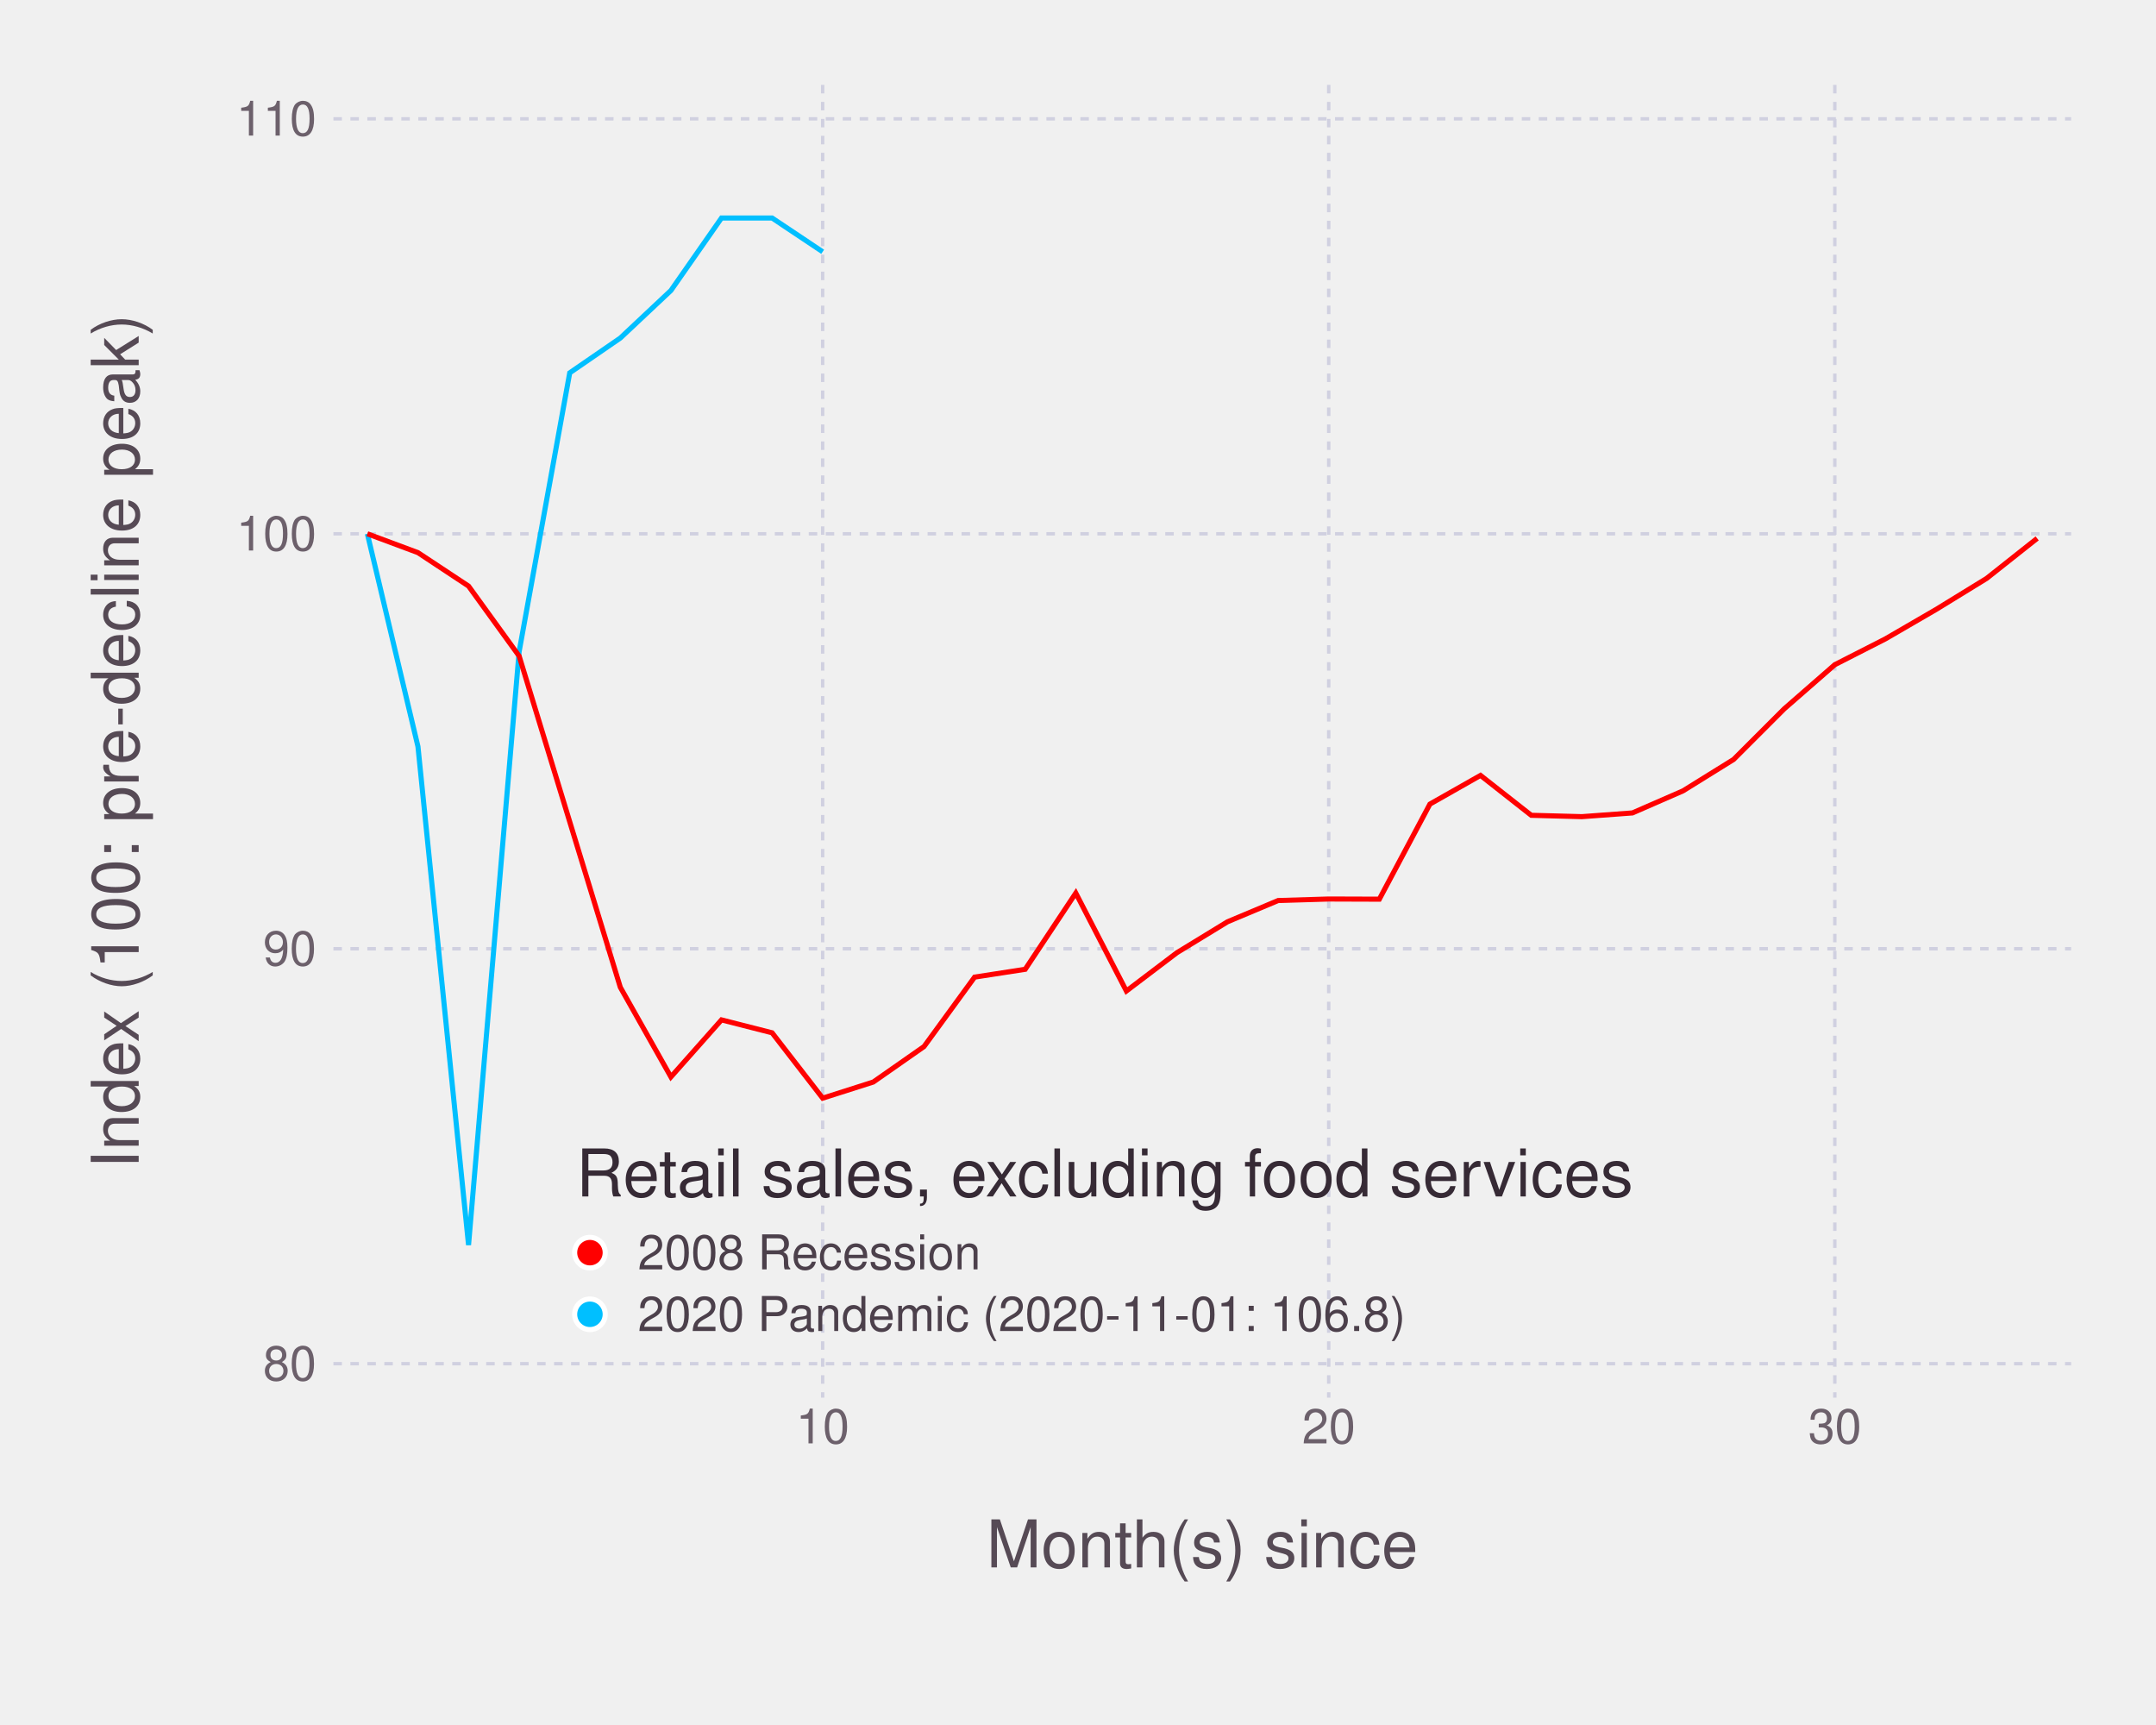
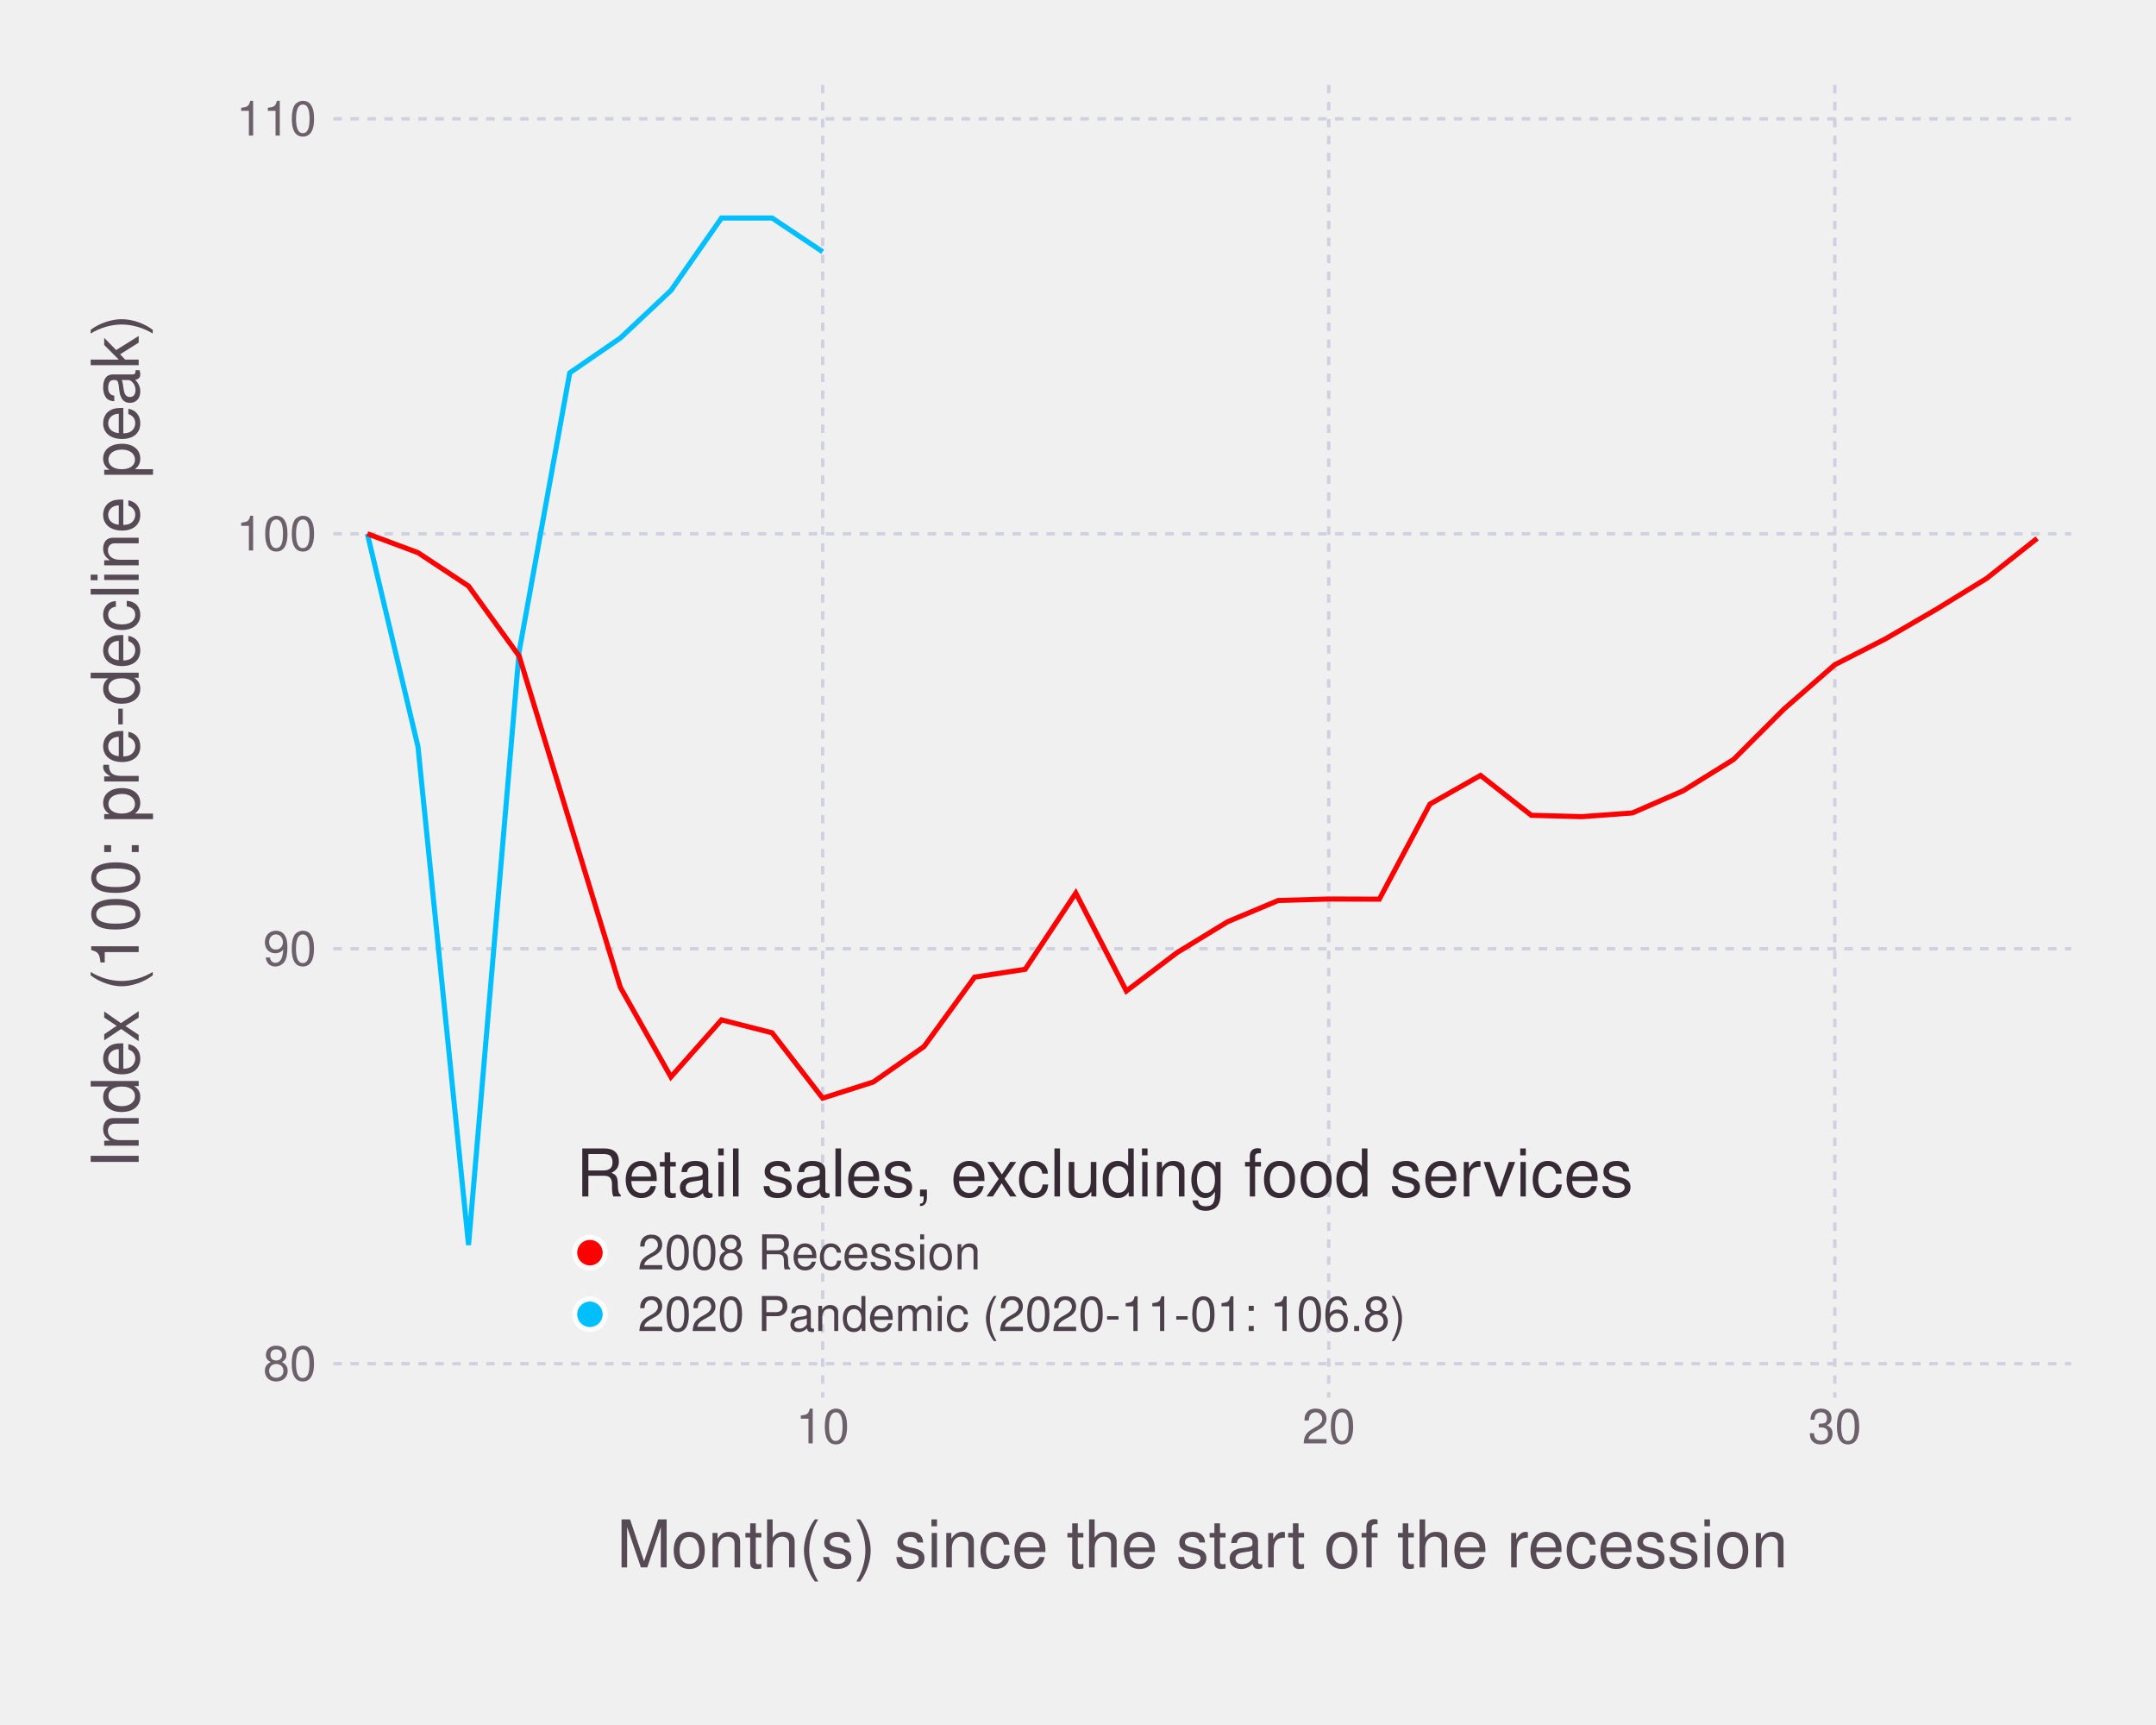
<svg xmlns="http://www.w3.org/2000/svg" version="1.2" width="127mm" height="101.6mm" viewBox="0 0 127 101.6" stroke="none" fill="#000000" stroke-width="0.3" font-size="3.88">
  <defs>
    <marker id="arrow" markerWidth="15" markerHeight="7" refX="5" refY="3.5" orient="auto" markerUnits="strokeWidth">
      <path d="M0,0 L15,3.5 L0,7 z" stroke="context-stroke" fill="context-stroke" />
    </marker>
  </defs>
-   <g class="plotroot xscalable yscalable" id="img-f0504f0a-1">
-     <g font-size="3.88" font-family="'PT Sans','Helvetica Neue','Helvetica',sans-serif" fill="#564A55" stroke="#000000" stroke-opacity="0.000" id="img-f0504f0a-2">
+   <g class="plotroot xscalable yscalable" id="img-13fbaaf7-1">
+     <g font-size="3.88" font-family="'PT Sans','Helvetica Neue','Helvetica',sans-serif" fill="#564A55" stroke="#000000" stroke-opacity="0.000" id="img-13fbaaf7-2">
      <g transform="translate(70.82,89.99)">
        <g class="primitive">
-           <text text-anchor="middle" dy="0.6em">Month(s) since</text>
+           <text text-anchor="middle" dy="0.6em">Month(s) since the start of the recession</text>
        </g>
      </g>
    </g>
-     <g class="guide xlabels" font-size="2.82" font-family="'PT Sans Caption','Helvetica Neue','Helvetica',sans-serif" fill="#6C606B" id="img-f0504f0a-3">
+     <g class="guide xlabels" font-size="2.82" font-family="'PT Sans Caption','Helvetica Neue','Helvetica',sans-serif" fill="#6C606B" id="img-13fbaaf7-3">
      <g transform="translate(48.46,83.32)">
        <g class="primitive">
          <text text-anchor="middle" dy="0.6em">10</text>
        </g>
      </g>
      <g transform="translate(78.27,83.32)">
        <g class="primitive">
          <text text-anchor="middle" dy="0.6em">20</text>
        </g>
      </g>
      <g transform="translate(108.08,83.32)">
        <g class="primitive">
          <text text-anchor="middle" dy="0.6em">30</text>
        </g>
      </g>
    </g>
-     <g clip-path="url(#img-f0504f0a-4)">
-       <g id="img-f0504f0a-5">
-         <g pointer-events="visible" stroke-width="0.3" fill="#000000" fill-opacity="0.000" stroke="#000000" stroke-opacity="0.000" class="guide background" id="img-f0504f0a-6">
-           <g transform="translate(70.82,43.66)" id="img-f0504f0a-7">
+     <g clip-path="url(#img-13fbaaf7-4)">
+       <g id="img-13fbaaf7-5">
+         <g pointer-events="visible" stroke-width="0.3" fill="#000000" fill-opacity="0.000" stroke="#000000" stroke-opacity="0.000" class="guide background" id="img-13fbaaf7-6">
+           <g transform="translate(70.82,43.66)" id="img-13fbaaf7-7">
            <path d="M-51.18,-38.66 L51.18,-38.66 51.18,38.66 -51.18,38.66  z" class="primitive" />
          </g>
        </g>
-         <g class="guide ygridlines xfixed" stroke-dasharray="0.5,0.5" stroke-width="0.2" stroke="#D0D0E0" id="img-f0504f0a-8">
-           <g transform="translate(70.82,80.32)" id="img-f0504f0a-9">
+         <g class="guide ygridlines xfixed" stroke-dasharray="0.5,0.5" stroke-width="0.2" stroke="#D0D0E0" id="img-13fbaaf7-8">
+           <g transform="translate(70.82,80.32)" id="img-13fbaaf7-9">
            <path fill="none" d="M-51.18,0 L51.18,0 " class="primitive" />
          </g>
-           <g transform="translate(70.82,55.88)" id="img-f0504f0a-10">
+           <g transform="translate(70.82,55.88)" id="img-13fbaaf7-10">
            <path fill="none" d="M-51.18,0 L51.18,0 " class="primitive" />
          </g>
-           <g transform="translate(70.82,31.44)" id="img-f0504f0a-11">
+           <g transform="translate(70.82,31.44)" id="img-13fbaaf7-11">
            <path fill="none" d="M-51.18,0 L51.18,0 " class="primitive" />
          </g>
-           <g transform="translate(70.82,7)" id="img-f0504f0a-12">
+           <g transform="translate(70.82,7)" id="img-13fbaaf7-12">
            <path fill="none" d="M-51.18,0 L51.18,0 " class="primitive" />
          </g>
        </g>
-         <g class="guide xgridlines yfixed" stroke-dasharray="0.5,0.5" stroke-width="0.2" stroke="#D0D0E0" id="img-f0504f0a-13">
-           <g transform="translate(48.46,43.66)" id="img-f0504f0a-14">
+         <g class="guide xgridlines yfixed" stroke-dasharray="0.5,0.5" stroke-width="0.2" stroke="#D0D0E0" id="img-13fbaaf7-13">
+           <g transform="translate(48.46,43.66)" id="img-13fbaaf7-14">
            <path fill="none" d="M0,-38.66 L0,38.66 " class="primitive" />
          </g>
-           <g transform="translate(78.27,43.66)" id="img-f0504f0a-15">
+           <g transform="translate(78.27,43.66)" id="img-13fbaaf7-15">
            <path fill="none" d="M0,-38.66 L0,38.66 " class="primitive" />
          </g>
-           <g transform="translate(108.08,43.66)" id="img-f0504f0a-16">
+           <g transform="translate(108.08,43.66)" id="img-13fbaaf7-16">
            <path fill="none" d="M0,-38.66 L0,38.66 " class="primitive" />
          </g>
        </g>
-         <g class="plotpanel" id="img-f0504f0a-17">
-           <g stroke-width="0.3" fill="#000000" fill-opacity="0.000" class="geometry" id="img-f0504f0a-18">
-             <g class="color_RGB{N0f8}(0.0,0.749,1.0)" stroke-dasharray="none" stroke="#00BFFF" id="img-f0504f0a-19">
-               <g transform="translate(35.05,28.66)" id="img-f0504f0a-20">
+         <g class="plotpanel" id="img-13fbaaf7-17">
+           <g stroke-width="0.3" fill="#000000" fill-opacity="0.000" class="geometry" id="img-13fbaaf7-18">
+             <g class="color_RGB{N0f8}(0.0,0.749,1.0)" stroke-dasharray="none" stroke="#00BFFF" id="img-13fbaaf7-19">
+               <g transform="translate(35.05,28.66)" id="img-13fbaaf7-20">
                <path fill="none" d="M-13.41,2.78 L-10.43,15.31 -7.45,44.67 -4.47,9.72 -1.49,-6.7 1.49,-8.75 4.47,-11.55 7.45,-15.82 10.43,-15.82 13.41,-13.83 " class="primitive" />
              </g>
            </g>
          </g>
-           <g stroke-width="0.3" fill="#000000" fill-opacity="0.000" class="geometry" id="img-f0504f0a-21">
-             <g class="color_RGB{N0f8}(1.0,0.0,0.0)" stroke-dasharray="none" stroke="#FF0000" id="img-f0504f0a-22">
-               <g transform="translate(70.82,48.87)" id="img-f0504f0a-23">
+           <g stroke-width="0.3" fill="#000000" fill-opacity="0.000" class="geometry" id="img-13fbaaf7-21">
+             <g class="color_RGB{N0f8}(1.0,0.0,0.0)" stroke-dasharray="none" stroke="#FF0000" id="img-13fbaaf7-22">
+               <g transform="translate(70.82,48.87)" id="img-13fbaaf7-23">
                <path fill="none" d="M-49.18,-17.43 L-46.2,-16.32 -43.22,-14.35 -40.24,-10.23 -37.26,-0.47 -34.28,9.28 -31.3,14.56 -28.32,11.2 -25.34,11.96 -22.36,15.81 -19.38,14.86 -16.39,12.77 -13.41,8.68 -10.43,8.22 -7.45,3.73 -4.47,9.5 -1.49,7.24 1.49,5.42 4.47,4.17 7.45,4.08 10.43,4.09 13.41,-1.51 16.39,-3.2 19.38,-0.85 22.36,-0.77 25.34,-0.99 28.32,-2.29 31.3,-4.14 34.28,-7.12 37.26,-9.72 40.24,-11.24 43.22,-12.97 46.2,-14.8 49.18,-17.16 " class="primitive" />
              </g>
            </g>
          </g>
        </g>
-         <g class="guide colorkey" id="img-f0504f0a-24">
-           <g fill="#4C404B" font-size="2.82" font-family="'PT Sans','Helvetica Neue','Helvetica',sans-serif" id="img-f0504f0a-25">
-             <g transform="translate(37.57,73.78)" id="img-f0504f0a-26">
+         <g class="guide colorkey" id="img-13fbaaf7-24">
+           <g fill="#4C404B" font-size="2.82" font-family="'PT Sans','Helvetica Neue','Helvetica',sans-serif" id="img-13fbaaf7-25">
+             <g transform="translate(37.57,73.78)" id="img-13fbaaf7-26">
              <g class="primitive">
                <text dy="0.35em">2008 Recession</text>
              </g>
            </g>
-             <g transform="translate(37.57,77.41)" id="img-f0504f0a-27">
+             <g transform="translate(37.57,77.41)" id="img-13fbaaf7-27">
              <g class="primitive">
                <text dy="0.35em">2020 Pandemic (2020-11-01: 106.8)</text>
              </g>
            </g>
          </g>
-           <g stroke-width="0.3" id="img-f0504f0a-28">
-             <g stroke="#FFFFFF" fill-opacity="1" fill="#00BFFF" id="img-f0504f0a-29">
-               <g transform="translate(34.75,77.41)" id="img-f0504f0a-30">
+           <g stroke-width="0.3" id="img-13fbaaf7-28">
+             <g stroke="#FFFFFF" fill-opacity="1" fill="#00BFFF" id="img-13fbaaf7-29">
+               <g transform="translate(34.75,77.41)" id="img-13fbaaf7-30">
                <circle cx="0" cy="0" r="0.9" class="primitive" />
              </g>
            </g>
-             <g stroke="#FFFFFF" fill-opacity="1" fill="#FF0000" id="img-f0504f0a-31">
-               <g transform="translate(34.75,73.78)" id="img-f0504f0a-32">
+             <g stroke="#FFFFFF" fill-opacity="1" fill="#FF0000" id="img-13fbaaf7-31">
+               <g transform="translate(34.75,73.78)" id="img-13fbaaf7-32">
                <circle cx="0" cy="0" r="0.9" class="primitive" />
              </g>
            </g>
          </g>
-           <g fill="#362A35" font-size="3.88" font-family="'PT Sans','Helvetica Neue','Helvetica',sans-serif" stroke="#000000" stroke-opacity="0.000" id="img-f0504f0a-33">
-             <g transform="translate(33.94,70.47)" id="img-f0504f0a-34">
+           <g fill="#362A35" font-size="3.88" font-family="'PT Sans','Helvetica Neue','Helvetica',sans-serif" stroke="#000000" stroke-opacity="0.000" id="img-13fbaaf7-33">
+             <g transform="translate(33.94,70.47)" id="img-13fbaaf7-34">
              <g class="primitive">
                <text dy="-0em">Retail sales, excluding food services</text>
              </g>
            </g>
          </g>
        </g>
      </g>
    </g>
-     <g class="guide ylabels" font-size="2.82" font-family="'PT Sans Caption','Helvetica Neue','Helvetica',sans-serif" fill="#6C606B" id="img-f0504f0a-35">
-       <g transform="translate(18.63,80.32)" id="img-f0504f0a-36">
+     <g class="guide ylabels" font-size="2.82" font-family="'PT Sans Caption','Helvetica Neue','Helvetica',sans-serif" fill="#6C606B" id="img-13fbaaf7-35">
+       <g transform="translate(18.63,80.32)" id="img-13fbaaf7-36">
        <g class="primitive">
          <text text-anchor="end" dy="0.35em">80</text>
        </g>
      </g>
-       <g transform="translate(18.63,55.88)" id="img-f0504f0a-37">
+       <g transform="translate(18.63,55.88)" id="img-13fbaaf7-37">
        <g class="primitive">
          <text text-anchor="end" dy="0.35em">90</text>
        </g>
      </g>
-       <g transform="translate(18.63,31.44)" id="img-f0504f0a-38">
+       <g transform="translate(18.63,31.44)" id="img-13fbaaf7-38">
        <g class="primitive">
          <text text-anchor="end" dy="0.35em">100</text>
        </g>
      </g>
-       <g transform="translate(18.63,7)" id="img-f0504f0a-39">
+       <g transform="translate(18.63,7)" id="img-13fbaaf7-39">
        <g class="primitive">
          <text text-anchor="end" dy="0.35em">110</text>
        </g>
      </g>
    </g>
-     <g font-size="3.88" font-family="'PT Sans','Helvetica Neue','Helvetica',sans-serif" fill="#564A55" stroke="#000000" stroke-opacity="0.000" id="img-f0504f0a-40">
-       <g transform="translate(8.81,41.66)" id="img-f0504f0a-41">
+     <g font-size="3.88" font-family="'PT Sans','Helvetica Neue','Helvetica',sans-serif" fill="#564A55" stroke="#000000" stroke-opacity="0.000" id="img-13fbaaf7-40">
+       <g transform="translate(8.81,41.66)" id="img-13fbaaf7-41">
        <g class="primitive">
          <text text-anchor="middle" dy="0.35em" transform="rotate(-90,0, 2)">Index (100: pre-decline peak)</text>
        </g>
      </g>
    </g>
  </g>
  <defs>
-     <clipPath id="img-f0504f0a-4">
+     <clipPath id="img-13fbaaf7-4">
      <path d="M19.63,5 L122,5 122,82.32 19.63,82.32 " />
    </clipPath>
  </defs>
</svg>
